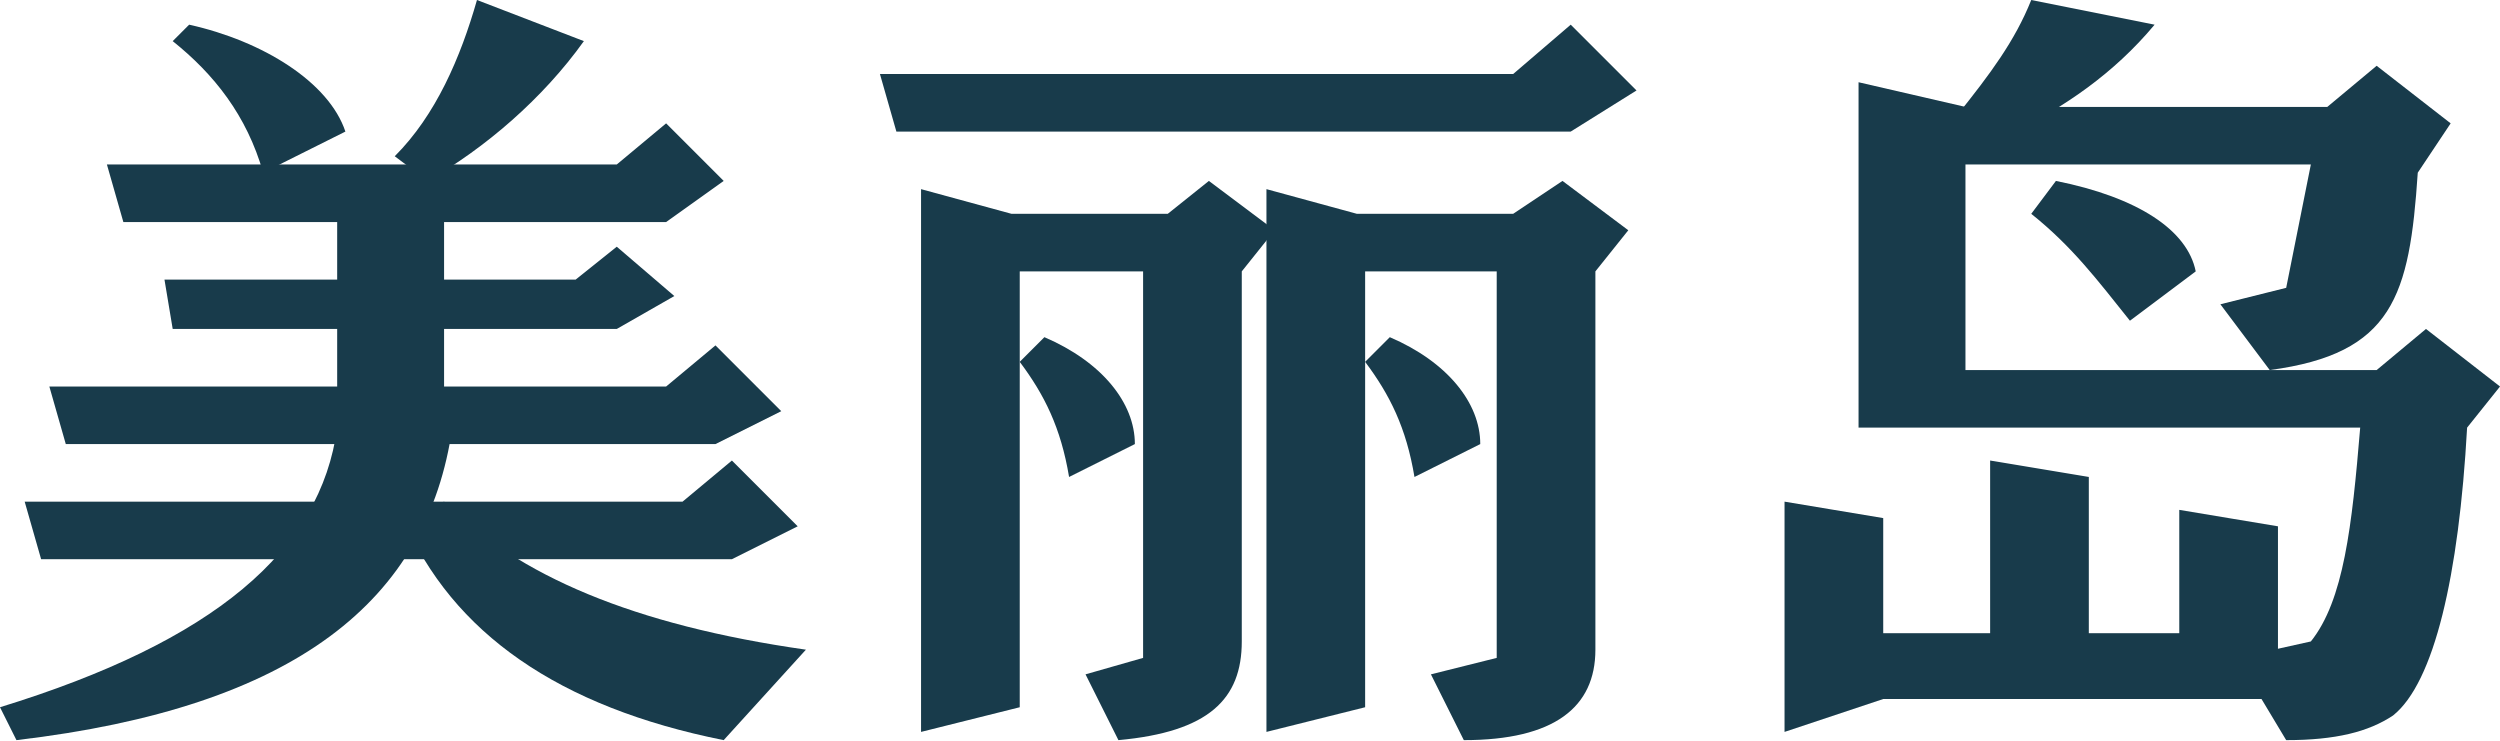
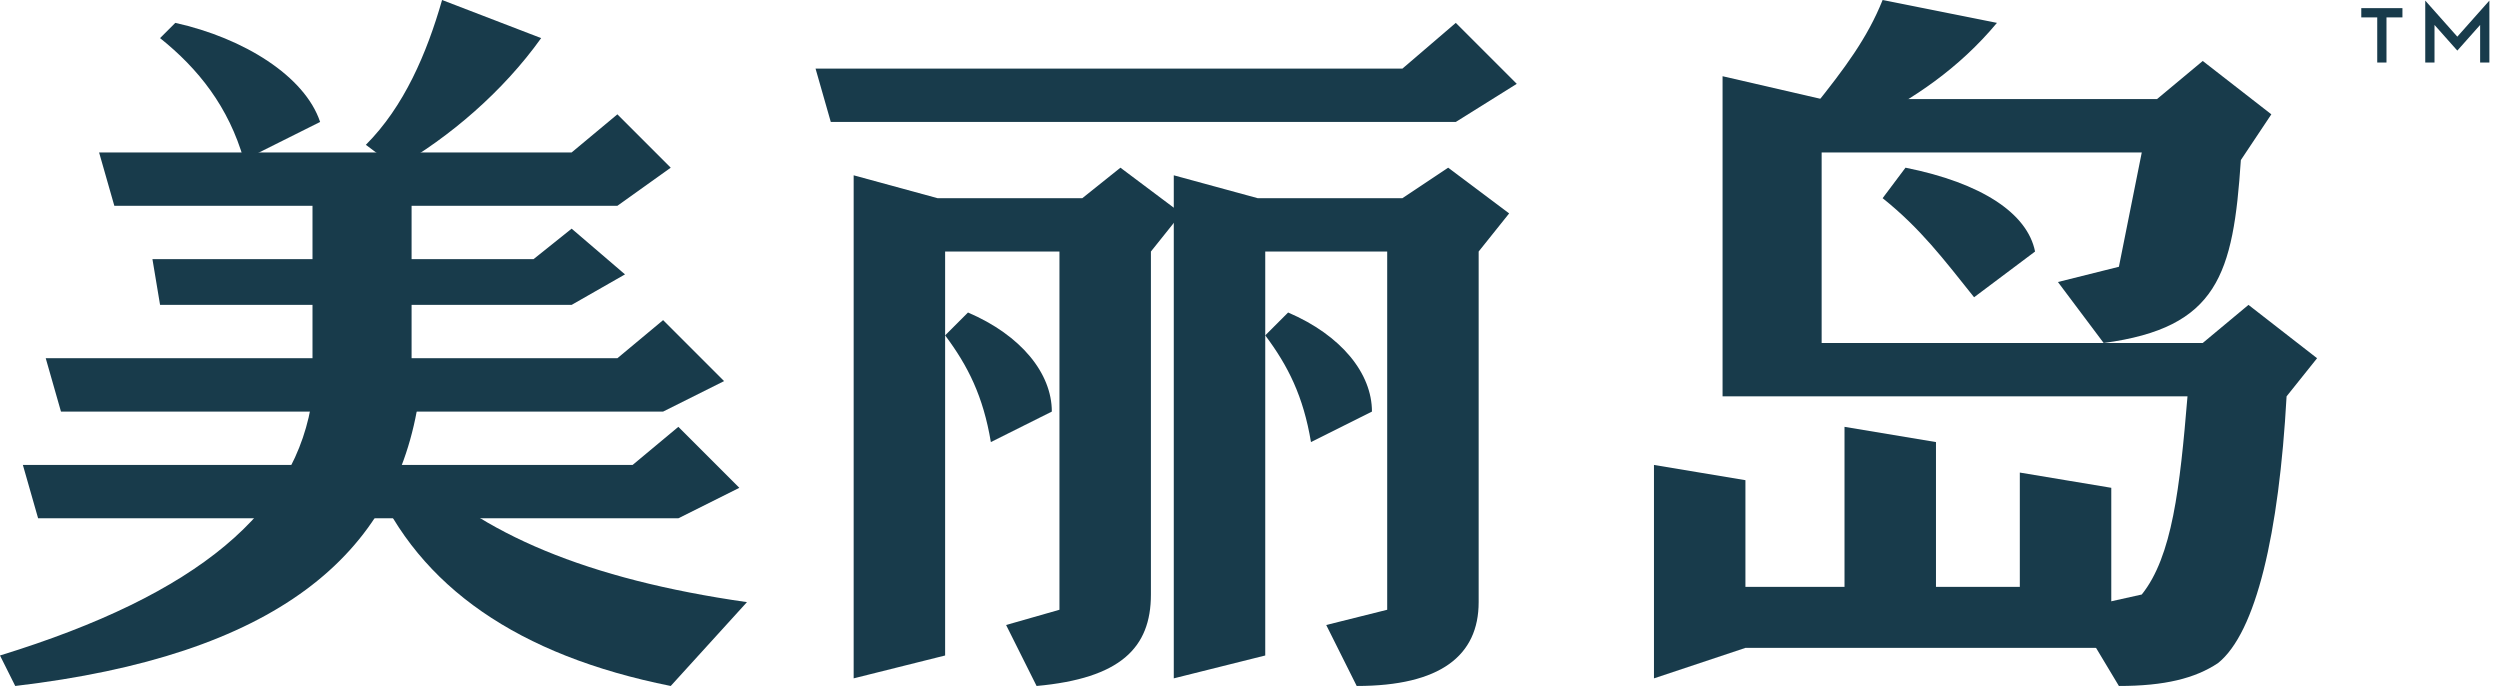
- <svg xmlns="http://www.w3.org/2000/svg" role="img" aria-labelledby="title" viewBox="3 3 304 90">
+ <svg xmlns="http://www.w3.org/2000/svg" role="img" aria-labelledby="title" viewBox="3 3 328 90">
  <g id="mei" fill="#183b4b">
    <path d="M26 6c9 2 17 7 19 13l-10 5c-2-7-6-12-11-16zm35-3 13 5C69 15 62 21 55 25l-4-3C56 17 59 10 61 3z" />
    <path d="M16 23h62l6-5 7 7-7 5H18zm7 14h50l5-4 7 6-7 4H24zM9 50h75l6-5 8 8-8 4H11z" />
    <path d="M44 24h13v32H44zM6 64h80l6-5 8 8-8 4H8z" />
    <path d="M44 55h14c-3 21-19 34-53 38l-2-4c26-8 39-19 41-34z" />
    <path d="M52 66l5-2c9 9 23 15 44 18l-10 11c-20-4-33-13-39-27z" />
  </g>
  <g id="li" fill="#183b4b" transform="translate(105)">
    <path d="M5 12h77l7-6 8 8-8 5H7z" />
    <path d="M10 26l11 3h19l5-4 8 6-4 5v45c0 7-4 11-15 12l-4-8 7-2V36H22v53l-12 3z" />
    <path d="M52 26l11 3h19l6-4 8 6-4 5v46c0 7-5 11-16 11l-4-8 8-2V36H64v53l-12 3z" />
    <path d="M25 44c7 3 11 8 11 13l-8 4c-1-6-3-10-6-14zm42 0c7 3 11 8 11 13l-8 4c-1-6-3-10-6-14z" />
  </g>
  <g id="dao" fill="#183b4b" transform="translate(211)">
    <path d="M39 3l15 3c-5 6-11 10-17 13l-7-2c4-5 7-9 9-14z" />
    <path d="M18 13l13 3h44l6-5 9 7-4 6c-1 15-3 22-18 24l-6-8 8-2 3-15H31v25h50l6-5 9 7-4 5c-1 18-4 31-9 35-3 2-7 3-13 3l-6-10 9-2c4-5 5-14 6-26H18z" />
    <path d="M42 25c10 2 16 6 17 11l-8 6c-4-5-7-9-12-13z" />
    <path d="M9 64l12 2v14h13V59l12 2v19h11V65l12 2v21H21l-12 4z" />
  </g>
+   <path fill="none" stroke="#183b4b" stroke-width="1.35" transform="translate(312.8 4) scale(.9)" d="M0 .75h6M3 .75V8m7 0V.75l4 4.5 4-4.5V8" />
</svg>
